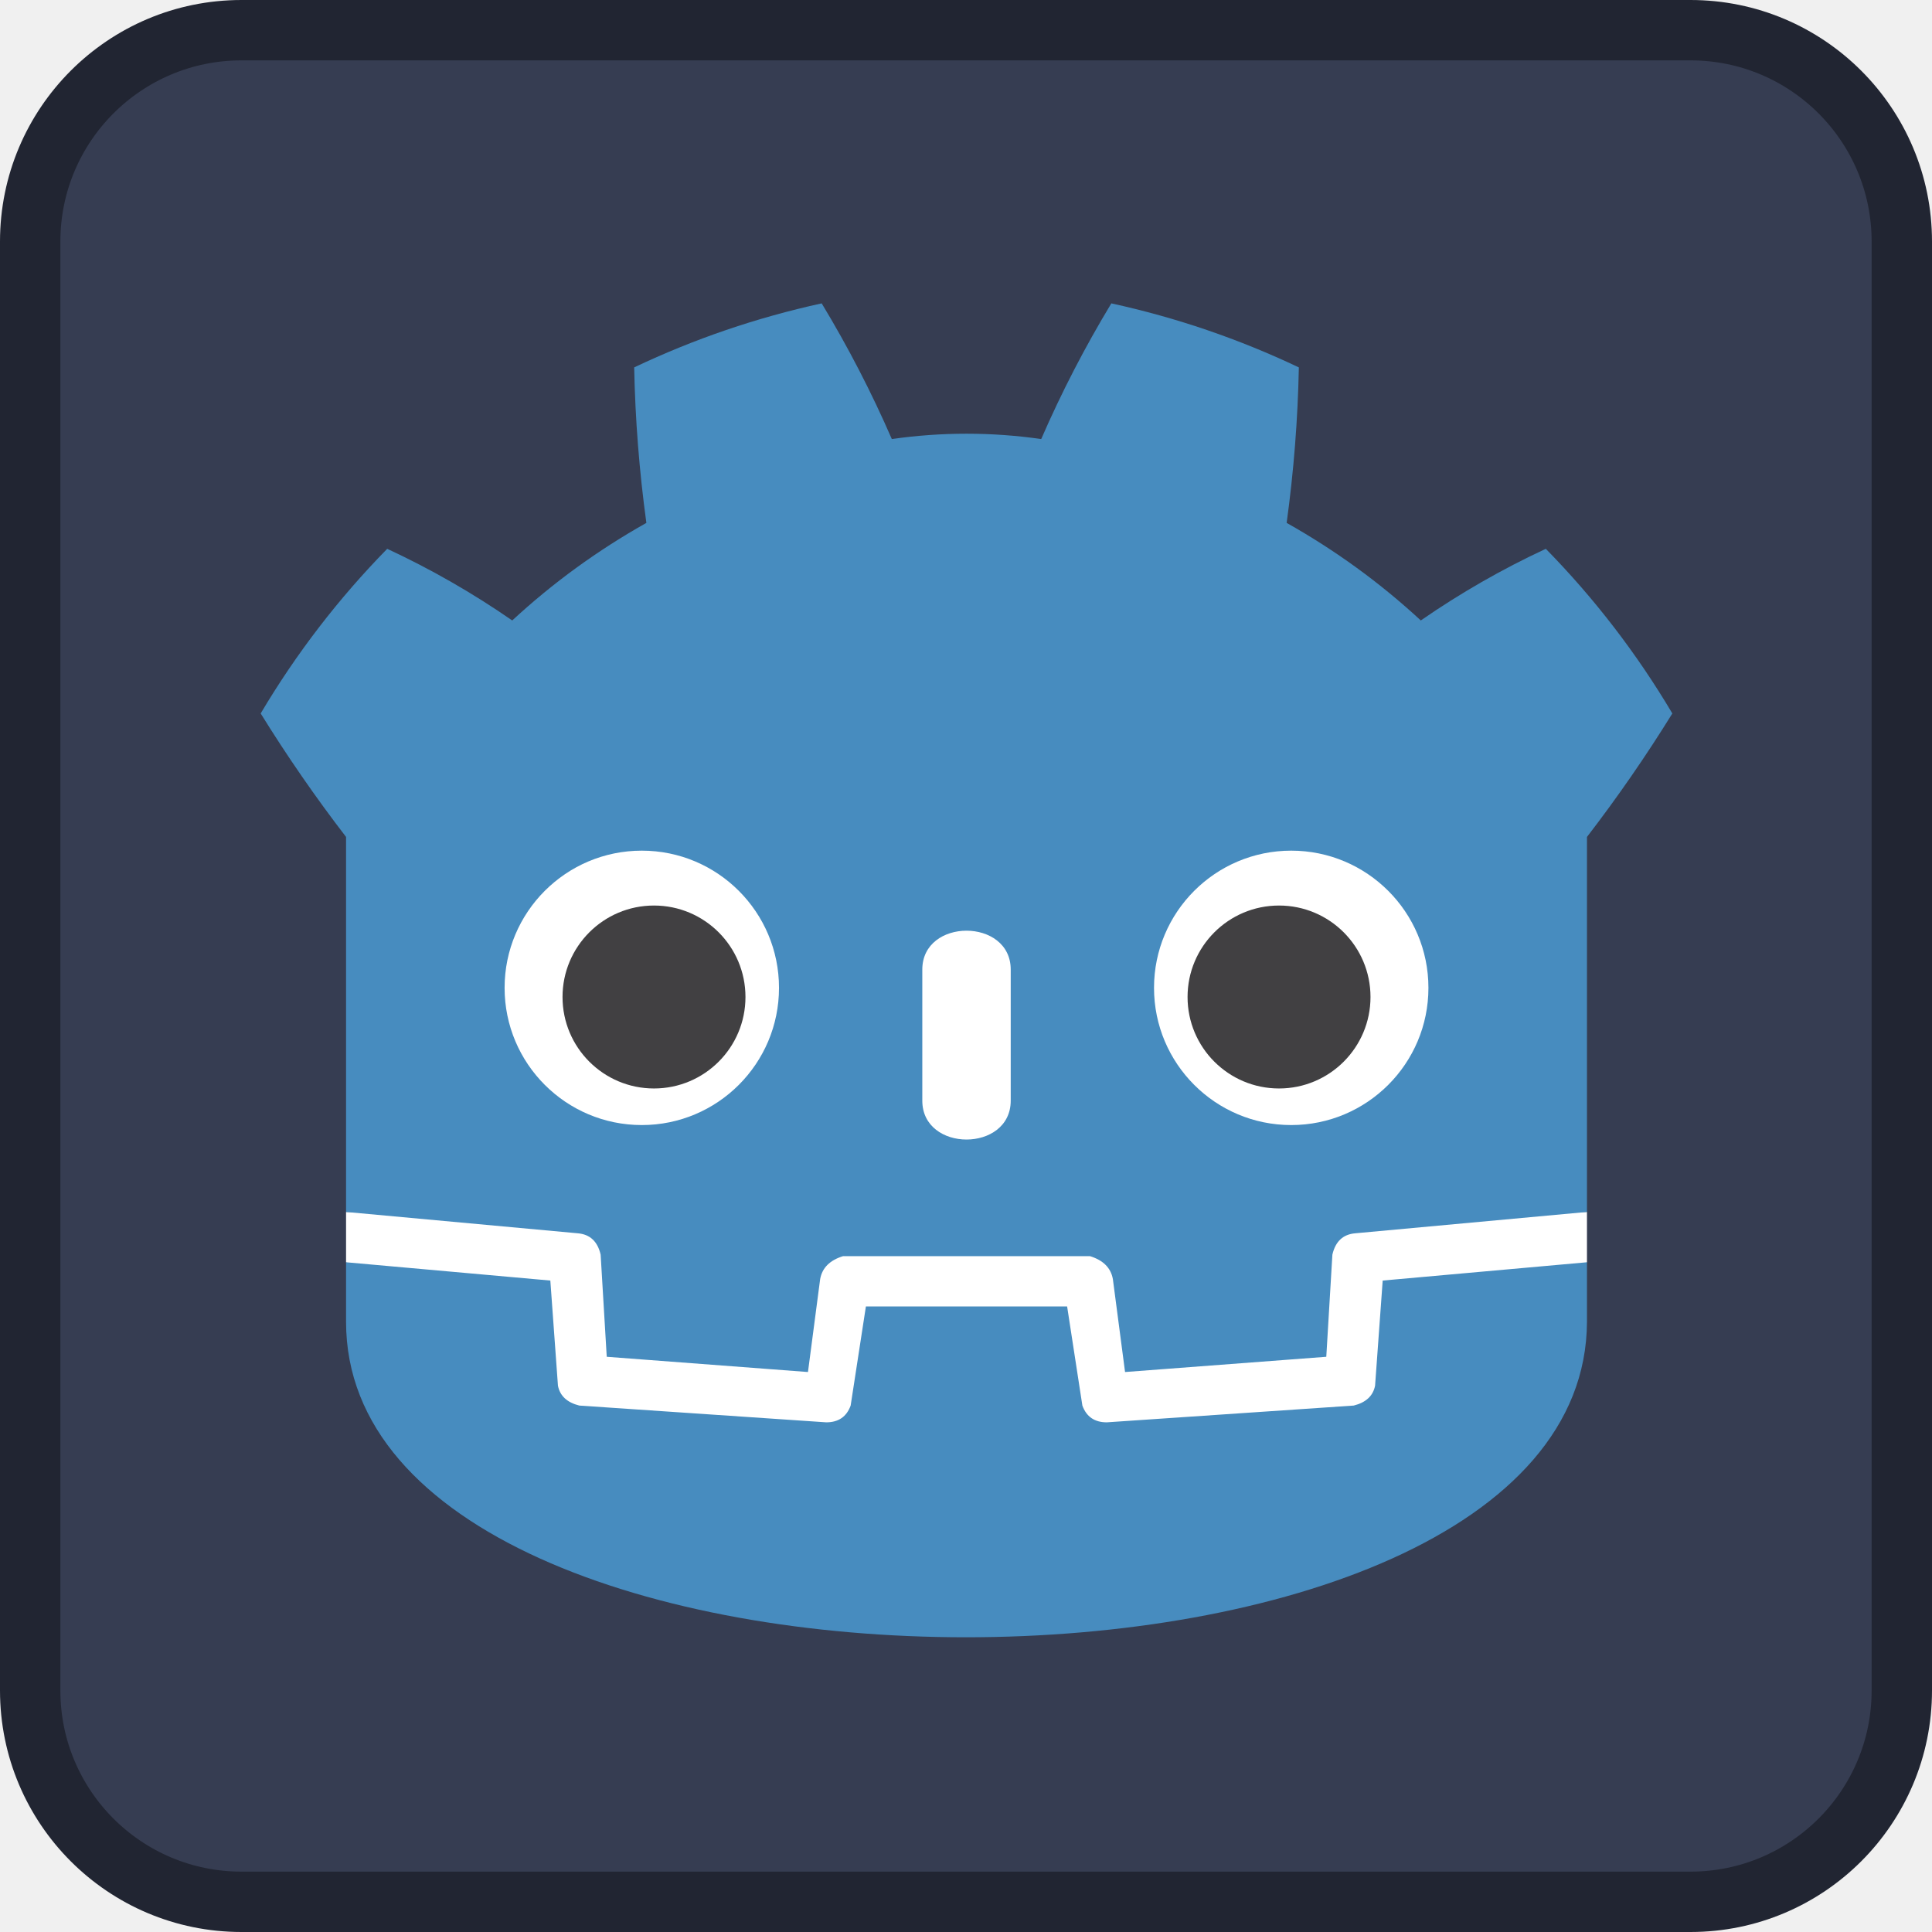
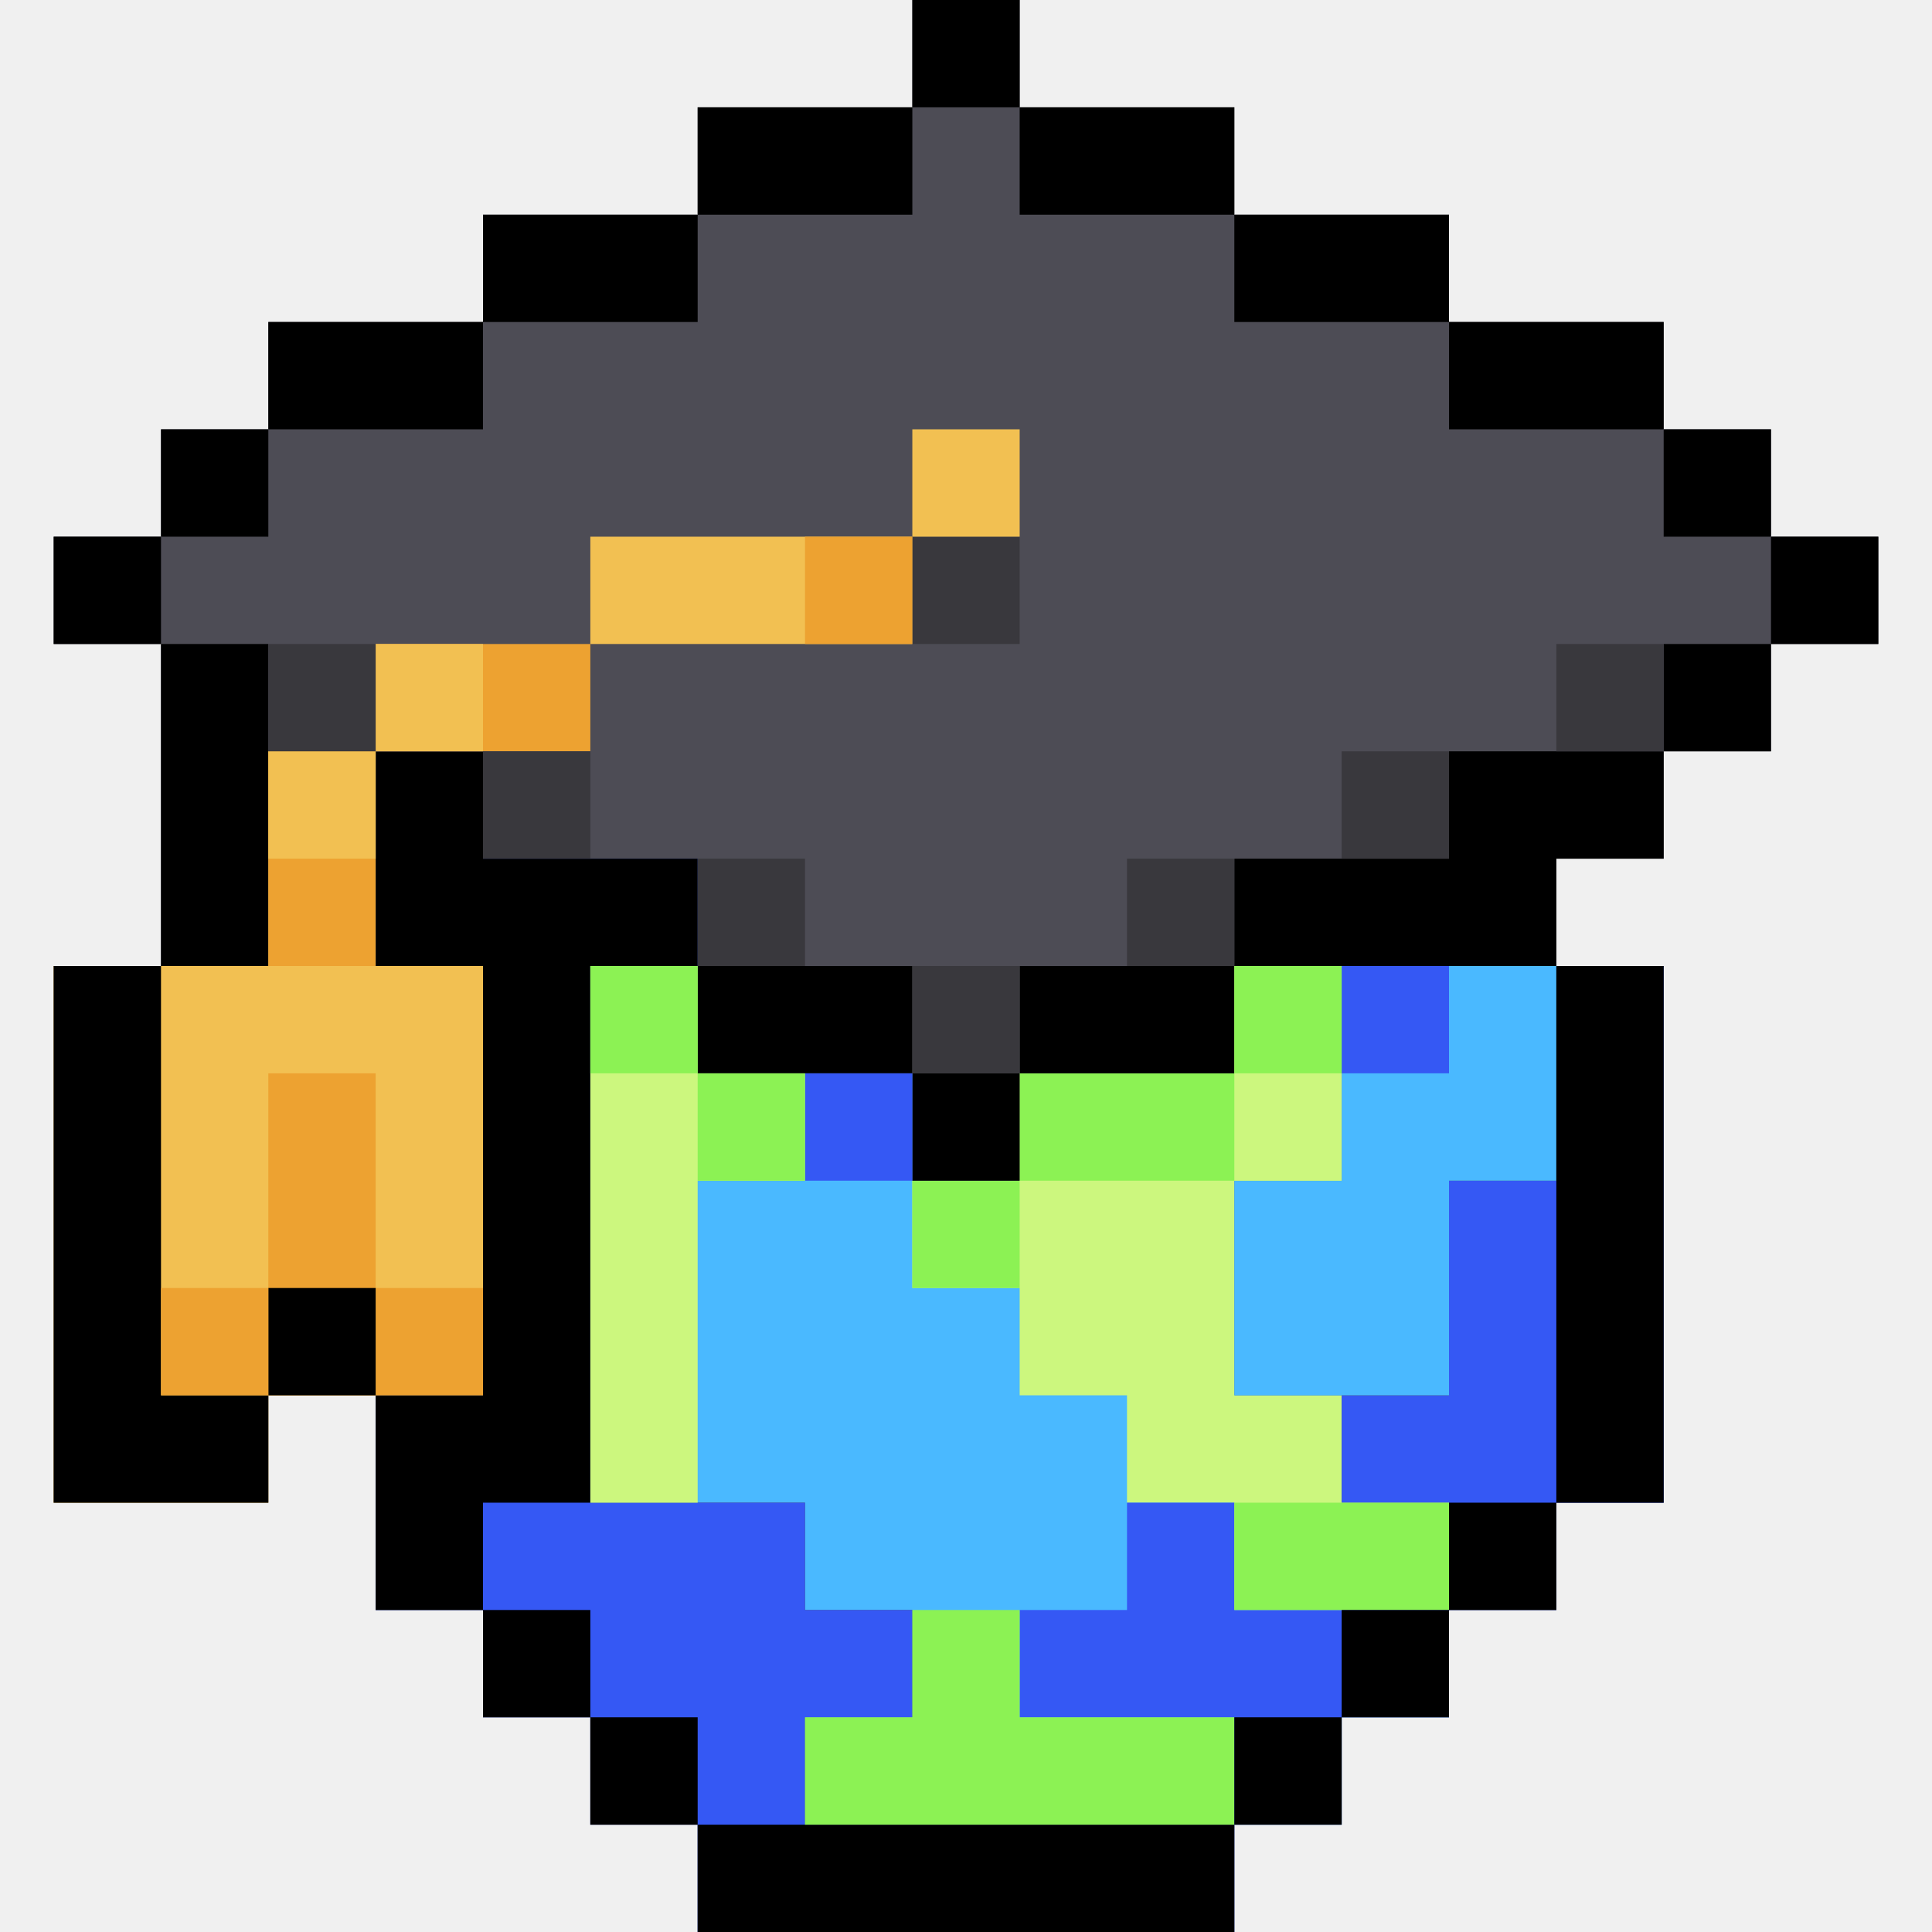
- <svg xmlns="http://www.w3.org/2000/svg" width="128" height="128">
-   <rect width="124" height="124" x="2" y="2" fill="#363d52" stroke="#212532" stroke-width="4" rx="14" />
-   <g fill="#fff" transform="translate(12.322 12.322)scale(.101)">
-     <path d="M105 673v33q407 354 814 0v-33z" />
-     <path fill="#478cbf" d="m105 673 152 14q12 1 15 14l4 67 132 10 8-61q2-11 15-15h162q13 4 15 15l8 61 132-10 4-67q3-13 15-14l152-14V427q30-39 56-81-35-59-83-108-43 20-82 47-40-37-88-64 7-51 8-102-59-28-123-42-26 43-46 89-49-7-98 0-20-46-46-89-64 14-123 42 1 51 8 102-48 27-88 64-39-27-82-47-48 49-83 108 26 42 56 81zm0 33v39c0 276 813 276 814 0v-39l-134 12-5 69q-2 10-14 13l-162 11q-12 0-16-11l-10-65H446l-10 65q-4 11-16 11l-162-11q-12-3-14-13l-5-69z" />
-     <path d="M483 600c0 34 58 34 58 0v-86c0-34-58-34-58 0z" />
-     <circle cx="725" cy="526" r="90" />
-     <circle cx="299" cy="526" r="90" />
-   </g>
-   <g fill="#414042" transform="translate(12.322 12.322)scale(.101)">
-     <circle cx="307" cy="532" r="60" />
-     <circle cx="717" cy="532" r="60" />
-   </g>
+ <svg xmlns="http://www.w3.org/2000/svg" version="1.1" width="288" height="288">
+   <path d="M0 0 C5.28 0 10.56 0 16 0 C16 5.28 16 10.56 16 16 C26.56 16 37.12 16 48 16 C48 21.28 48 26.56 48 32 C58.56 32 69.12 32 80 32 C80 37.28 80 42.56 80 48 C90.56 48 101.12 48 112 48 C112 53.28 112 58.56 112 64 C117.28 64 122.56 64 128 64 C128 69.28 128 74.56 128 80 C133.28 80 138.56 80 144 80 C144 85.28 144 90.56 144 96 C138.72 96 133.44 96 128 96 C128 101.28 128 106.56 128 112 C122.72 112 117.44 112 112 112 C112 117.28 112 122.56 112 128 C106.72 128 101.44 128 96 128 C96 133.28 96 138.56 96 144 C101.28 144 106.56 144 112 144 C112 170.4 112 196.8 112 224 C106.72 224 101.44 224 96 224 C96 229.28 96 234.56 96 240 C90.72 240 85.44 240 80 240 C80 245.28 80 250.56 80 256 C74.72 256 69.44 256 64 256 C64 261.28 64 266.56 64 272 C58.72 272 53.44 272 48 272 C48 277.28 48 282.56 48 288 C21.6 288 -4.8 288 -32 288 C-32 282.72 -32 277.44 -32 272 C-37.28 272 -42.56 272 -48 272 C-48 266.72 -48 261.44 -48 256 C-53.28 256 -58.56 256 -64 256 C-64 250.72 -64 245.44 -64 240 C-69.28 240 -74.56 240 -80 240 C-80 229.44 -80 218.88 -80 208 C-85.28 208 -90.56 208 -96 208 C-96 213.28 -96 218.56 -96 224 C-106.56 224 -117.12 224 -128 224 C-128 197.6 -128 171.2 -128 144 C-122.72 144 -117.44 144 -112 144 C-112 128.16 -112 112.32 -112 96 C-117.28 96 -122.56 96 -128 96 C-128 90.72 -128 85.44 -128 80 C-122.72 80 -117.44 80 -112 80 C-112 74.72 -112 69.44 -112 64 C-106.72 64 -101.44 64 -96 64 C-96 58.72 -96 53.44 -96 48 C-85.44 48 -74.88 48 -64 48 C-64 42.72 -64 37.44 -64 32 C-53.44 32 -42.88 32 -32 32 C-32 26.72 -32 21.44 -32 16 C-21.44 16 -10.88 16 0 16 C0 10.72 0 5.44 0 0 Z " fill="#4D4C55" transform="translate(136,0)" />
+   <path d="M0 0 C5.28 0 10.56 0 16 0 C16 5.28 16 10.56 16 16 C26.56 16 37.12 16 48 16 C48 21.28 48 26.56 48 32 C53.28 32 58.56 32 64 32 C64 26.72 64 21.44 64 16 C74.56 16 85.12 16 96 16 C96 10.72 96 5.44 96 0 C101.28 0 106.56 0 112 0 C112 10.56 112 21.12 112 32 C106.72 32 101.44 32 96 32 C96 42.56 96 53.12 96 64 C101.28 64 106.56 64 112 64 C112 69.28 112 74.56 112 80 C117.28 80 122.56 80 128 80 C128 90.56 128 101.12 128 112 C122.72 112 117.44 112 112 112 C112 117.28 112 122.56 112 128 C85.6 128 59.2 128 32 128 C32 122.72 32 117.44 32 112 C37.28 112 42.56 112 48 112 C48 106.72 48 101.44 48 96 C42.72 96 37.44 96 32 96 C32 90.72 32 85.44 32 80 C21.44 80 10.88 80 0 80 C0 53.6 0 27.2 0 0 Z " fill="#4AB9FF" transform="translate(88,144)" />
+   <path d="M0 0 C5.28 0 10.56 0 16 0 C16 5.28 16 10.56 16 16 C26.56 16 37.12 16 48 16 C48 21.28 48 26.56 48 32 C42.72 32 37.44 32 32 32 C32 58.4 32 84.8 32 112 C42.56 112 53.12 112 64 112 C64 117.28 64 122.56 64 128 C69.28 128 74.56 128 80 128 C80 133.28 80 138.56 80 144 C74.72 144 69.44 144 64 144 C64 149.28 64 154.56 64 160 C85.12 160 106.24 160 128 160 C128 165.28 128 170.56 128 176 C101.6 176 75.2 176 48 176 C48 170.72 48 165.44 48 160 C42.72 160 37.44 160 32 160 C32 154.72 32 149.44 32 144 C26.72 144 21.44 144 16 144 C16 138.72 16 133.44 16 128 C10.72 128 5.44 128 0 128 C0 117.44 0 106.88 0 96 C5.28 96 10.56 96 16 96 C16 74.88 16 53.76 16 32 C10.72 32 5.44 32 0 32 C0 21.44 0 10.88 0 0 Z " fill="#3558F4" transform="translate(56,112)" />
+   <path d="M0 0 C5.28 0 10.56 0 16 0 C16 10.56 16 21.12 16 32 C21.28 32 26.56 32 32 32 C32 53.12 32 74.24 32 96 C21.44 96 10.88 96 0 96 C0 101.28 0 106.56 0 112 C-10.56 112 -21.12 112 -32 112 C-32 85.6 -32 59.2 -32 32 C-21.44 32 -10.88 32 0 32 C0 21.44 0 10.88 0 0 Z " fill="#F2C052" transform="translate(40,112)" />
+   <path d="M0 0 C5.28 0 10.56 0 16 0 C16 10.56 16 21.12 16 32 C10.72 32 5.44 32 0 32 C0 42.56 0 53.12 0 64 C5.28 64 10.56 64 16 64 C16 69.28 16 74.56 16 80 C21.28 80 26.56 80 32 80 C32 85.28 32 90.56 32 96 C21.44 96 10.88 96 0 96 C0 90.72 0 85.44 0 80 C-5.28 80 -10.56 80 -16 80 C-16 74.72 -16 69.44 -16 64 C-21.28 64 -26.56 64 -32 64 C-32 58.72 -32 53.44 -32 48 C-37.28 48 -42.56 48 -48 48 C-48 42.72 -48 37.44 -48 32 C-42.72 32 -37.44 32 -32 32 C-32 26.72 -32 21.44 -32 16 C-21.44 16 -10.88 16 0 16 C0 10.72 0 5.44 0 0 Z " fill="#CCF77E" transform="translate(184,144)" />
+   <path d="M0 0 C5.28 0 10.56 0 16 0 C16 5.28 16 10.56 16 16 C26.56 16 37.12 16 48 16 C48 21.28 48 26.56 48 32 C42.72 32 37.44 32 32 32 C32 58.4 32 84.8 32 112 C26.72 112 21.44 112 16 112 C16 117.28 16 122.56 16 128 C10.72 128 5.44 128 0 128 C0 117.44 0 106.88 0 96 C5.28 96 10.56 96 16 96 C16 74.88 16 53.76 16 32 C10.72 32 5.44 32 0 32 C0 21.44 0 10.88 0 0 Z " fill="#000000" transform="translate(56,112)" />
+   <path d="M0 0 C5.28 0 10.56 0 16 0 C16 26.4 16 52.8 16 80 C10.72 80 5.44 80 0 80 C0 85.28 0 90.56 0 96 C-5.28 96 -10.56 96 -16 96 C-16 90.72 -16 85.44 -16 80 C-21.28 80 -26.56 80 -32 80 C-32 74.72 -32 69.44 -32 64 C-26.72 64 -21.44 64 -16 64 C-16 53.44 -16 42.88 -16 32 C-10.72 32 -5.44 32 0 32 C0 21.44 0 10.88 0 0 Z " fill="#3558F4" transform="translate(232,144)" />
+   <path d="M0 0 C10.56 0 21.12 0 32 0 C32 10.56 32 21.12 32 32 C26.72 32 21.44 32 16 32 C16 42.56 16 53.12 16 64 C5.44 64 -5.12 64 -16 64 C-16 53.44 -16 42.88 -16 32 C-10.72 32 -5.44 32 0 32 C0 21.44 0 10.88 0 0 Z " fill="#4AB9FF" transform="translate(200,144)" />
+   <path d="M0 0 C5.28 0 10.56 0 16 0 C16 5.28 16 10.56 16 16 C26.56 16 37.12 16 48 16 C48 21.28 48 26.56 48 32 C42.72 32 37.44 32 32 32 C32 37.28 32 42.56 32 48 C26.72 48 21.44 48 16 48 C16 42.72 16 37.44 16 32 C5.44 32 -5.12 32 -16 32 C-16 26.72 -16 21.44 -16 16 C-10.72 16 -5.44 16 0 16 C0 10.72 0 5.44 0 0 Z " fill="#3558F4" transform="translate(168,224)" />
+   <path d="M0 0 C5.28 0 10.56 0 16 0 C16 5.28 16 10.56 16 16 C21.28 16 26.56 16 32 16 C32 21.28 32 26.56 32 32 C26.72 32 21.44 32 16 32 C16 47.84 16 63.68 16 80 C10.72 80 5.44 80 0 80 C0 53.6 0 27.2 0 0 Z " fill="#CCF77E" transform="translate(88,144)" />
+   <path d="M0 0 C5.28 0 10.56 0 16 0 C16 21.12 16 42.24 16 64 C21.28 64 26.56 64 32 64 C32 69.28 32 74.56 32 80 C21.44 80 10.88 80 0 80 C0 53.6 0 27.2 0 0 Z " fill="#000000" transform="translate(8,144)" />
+   <path d="M0 0 C26.4 0 52.8 0 80 0 C80 5.28 80 10.56 80 16 C53.6 16 27.2 16 0 16 C0 10.72 0 5.44 0 0 Z " fill="#000000" transform="translate(104,272)" />
+   <path d="M0 0 C5.28 0 10.56 0 16 0 C16 5.28 16 10.56 16 16 C26.56 16 37.12 16 48 16 C48 21.28 48 26.56 48 32 C26.88 32 5.76 32 -16 32 C-16 26.72 -16 21.44 -16 16 C-10.72 16 -5.44 16 0 16 C0 10.72 0 5.44 0 0 Z " fill="#8CF254" transform="translate(136,240)" />
+   <path d="M0 0 C5.28 0 10.56 0 16 0 C16 26.4 16 52.8 16 80 C10.72 80 5.44 80 0 80 C0 53.6 0 27.2 0 0 Z " fill="#000000" transform="translate(232,144)" />
+   <path d="M0 0 C10.56 0 21.12 0 32 0 C32 5.28 32 10.56 32 16 C26.72 16 21.44 16 16 16 C16 21.28 16 26.56 16 32 C0.16 32 -15.68 32 -32 32 C-32 26.72 -32 21.44 -32 16 C-21.44 16 -10.88 16 0 16 C0 10.72 0 5.44 0 0 Z " fill="#000000" transform="translate(216,112)" />
+   <path d="M0 0 C5.28 0 10.56 0 16 0 C16 10.56 16 21.12 16 32 C0.16 32 -15.68 32 -32 32 C-32 26.72 -32 21.44 -32 16 C-21.44 16 -10.88 16 0 16 C0 10.72 0 5.44 0 0 Z " fill="#CCF77E" transform="translate(184,144)" />
+   <path d="M0 0 C5.28 0 10.56 0 16 0 C16 15.84 16 31.68 16 48 C10.72 48 5.44 48 0 48 C0 32.16 0 16.32 0 0 Z " fill="#EDA231" transform="translate(40,160)" />
+   <path d="M0 0 C5.28 0 10.56 0 16 0 C16 15.84 16 31.68 16 48 C10.72 48 5.44 48 0 48 C0 32.16 0 16.32 0 0 Z " fill="#000000" transform="translate(24,96)" />
+   <path d="M0 0 C15.84 0 31.68 0 48 0 C48 5.28 48 10.56 48 16 C32.16 16 16.32 16 0 16 C0 10.72 0 5.44 0 0 Z " fill="#F2C052" transform="translate(88,80)" />
+   <path d="M0 0 C10.56 0 21.12 0 32 0 C32 5.28 32 10.56 32 16 C21.44 16 10.88 16 0 16 C0 10.72 0 5.44 0 0 Z " fill="#8CF254" transform="translate(184,224)" />
+   <path d="M0 0 C10.56 0 21.12 0 32 0 C32 5.28 32 10.56 32 16 C21.44 16 10.88 16 0 16 C0 10.72 0 5.44 0 0 Z " fill="#8CF254" transform="translate(152,160)" />
+   <path d="M0 0 C10.56 0 21.12 0 32 0 C32 5.28 32 10.56 32 16 C21.44 16 10.88 16 0 16 C0 10.72 0 5.44 0 0 Z " fill="#000000" transform="translate(152,144)" />
+   <path d="M0 0 C10.56 0 21.12 0 32 0 C32 5.28 32 10.56 32 16 C21.44 16 10.88 16 0 16 C0 10.72 0 5.44 0 0 Z " fill="#000000" transform="translate(104,144)" />
+   <path d="M0 0 C5.28 0 10.56 0 16 0 C16 10.56 16 21.12 16 32 C10.72 32 5.44 32 0 32 C0 21.44 0 10.88 0 0 Z " fill="#EDA231" transform="translate(40,112)" />
+   <path d="M0 0 C10.56 0 21.12 0 32 0 C32 5.28 32 10.56 32 16 C21.44 16 10.88 16 0 16 C0 10.72 0 5.44 0 0 Z " fill="#EDA231" transform="translate(56,96)" />
+   <path d="M0 0 C10.56 0 21.12 0 32 0 C32 5.28 32 10.56 32 16 C21.44 16 10.88 16 0 16 C0 10.72 0 5.44 0 0 Z " fill="#000000" transform="translate(216,48)" />
+   <path d="M0 0 C10.56 0 21.12 0 32 0 C32 5.28 32 10.56 32 16 C21.44 16 10.88 16 0 16 C0 10.72 0 5.44 0 0 Z " fill="#000000" transform="translate(40,48)" />
+   <path d="M0 0 C10.56 0 21.12 0 32 0 C32 5.28 32 10.56 32 16 C21.44 16 10.88 16 0 16 C0 10.72 0 5.44 0 0 Z " fill="#000000" transform="translate(184,32)" />
+   <path d="M0 0 C10.56 0 21.12 0 32 0 C32 5.28 32 10.56 32 16 C21.44 16 10.88 16 0 16 C0 10.72 0 5.44 0 0 Z " fill="#000000" transform="translate(72,32)" />
+   <path d="M0 0 C10.56 0 21.12 0 32 0 C32 5.28 32 10.56 32 16 C21.44 16 10.88 16 0 16 C0 10.72 0 5.44 0 0 Z " fill="#000000" transform="translate(152,16)" />
+   <path d="M0 0 C10.56 0 21.12 0 32 0 C32 5.28 32 10.56 32 16 C21.44 16 10.88 16 0 16 C0 10.72 0 5.44 0 0 Z " fill="#000000" transform="translate(104,16)" />
+   <path d="M0 0 C5.28 0 10.56 0 16 0 C16 5.28 16 10.56 16 16 C10.72 16 5.44 16 0 16 C0 10.72 0 5.44 0 0 Z " fill="#000000" transform="translate(184,256)" />
+   <path d="M0 0 C5.28 0 10.56 0 16 0 C16 5.28 16 10.56 16 16 C10.72 16 5.44 16 0 16 C0 10.72 0 5.44 0 0 Z " fill="#000000" transform="translate(88,256)" />
+   <path d="M0 0 C5.28 0 10.56 0 16 0 C16 5.28 16 10.56 16 16 C10.72 16 5.44 16 0 16 C0 10.72 0 5.44 0 0 Z " fill="#000000" transform="translate(200,240)" />
+   <path d="M0 0 C5.28 0 10.56 0 16 0 C16 5.28 16 10.56 16 16 C10.72 16 5.44 16 0 16 C0 10.72 0 5.44 0 0 Z " fill="#000000" transform="translate(72,240)" />
+   <path d="M0 0 C5.28 0 10.56 0 16 0 C16 5.28 16 10.56 16 16 C10.72 16 5.44 16 0 16 C0 10.72 0 5.44 0 0 Z " fill="#000000" transform="translate(216,224)" />
+   <path d="M0 0 C5.28 0 10.56 0 16 0 C16 5.28 16 10.56 16 16 C10.72 16 5.44 16 0 16 C0 10.72 0 5.44 0 0 Z " fill="#EDA231" transform="translate(56,192)" />
+   <path d="M0 0 C5.28 0 10.56 0 16 0 C16 5.28 16 10.56 16 16 C10.72 16 5.44 16 0 16 C0 10.72 0 5.44 0 0 Z " fill="#000000" transform="translate(40,192)" />
+   <path d="M0 0 C5.28 0 10.56 0 16 0 C16 5.28 16 10.56 16 16 C10.72 16 5.44 16 0 16 C0 10.72 0 5.44 0 0 Z " fill="#EDA231" transform="translate(24,192)" />
+   <path d="M0 0 C5.28 0 10.56 0 16 0 C16 5.28 16 10.56 16 16 C10.72 16 5.44 16 0 16 C0 10.72 0 5.44 0 0 Z " fill="#8CF254" transform="translate(136,176)" />
+   <path d="M0 0 C5.28 0 10.56 0 16 0 C16 5.28 16 10.56 16 16 C10.72 16 5.44 16 0 16 C0 10.72 0 5.44 0 0 Z " fill="#000000" transform="translate(136,160)" />
+   <path d="M0 0 C5.28 0 10.56 0 16 0 C16 5.28 16 10.56 16 16 C10.72 16 5.44 16 0 16 C0 10.72 0 5.44 0 0 Z " fill="#3558F4" transform="translate(120,160)" />
+   <path d="M0 0 C5.28 0 10.56 0 16 0 C16 5.28 16 10.56 16 16 C10.72 16 5.44 16 0 16 C0 10.72 0 5.44 0 0 Z " fill="#8CF254" transform="translate(104,160)" />
+   <path d="M0 0 C5.28 0 10.56 0 16 0 C16 5.28 16 10.56 16 16 C10.72 16 5.44 16 0 16 C0 10.72 0 5.44 0 0 Z " fill="#3558F4" transform="translate(200,144)" />
+   <path d="M0 0 C5.28 0 10.56 0 16 0 C16 5.28 16 10.56 16 16 C10.72 16 5.44 16 0 16 C0 10.72 0 5.44 0 0 Z " fill="#8CF254" transform="translate(184,144)" />
+   <path d="M0 0 C5.28 0 10.56 0 16 0 C16 5.28 16 10.56 16 16 C10.72 16 5.44 16 0 16 C0 10.72 0 5.44 0 0 Z " fill="#39383D" transform="translate(136,144)" />
+   <path d="M0 0 C5.28 0 10.56 0 16 0 C16 5.28 16 10.56 16 16 C10.72 16 5.44 16 0 16 C0 10.72 0 5.44 0 0 Z " fill="#8CF254" transform="translate(88,144)" />
+   <path d="M0 0 C5.28 0 10.56 0 16 0 C16 5.28 16 10.56 16 16 C10.72 16 5.44 16 0 16 C0 10.72 0 5.44 0 0 Z " fill="#39383D" transform="translate(168,128)" />
+   <path d="M0 0 C5.28 0 10.56 0 16 0 C16 5.28 16 10.56 16 16 C10.72 16 5.44 16 0 16 C0 10.72 0 5.44 0 0 Z " fill="#39383D" transform="translate(104,128)" />
+   <path d="M0 0 C5.28 0 10.56 0 16 0 C16 5.28 16 10.56 16 16 C10.72 16 5.44 16 0 16 C0 10.72 0 5.44 0 0 Z " fill="#39383D" transform="translate(200,112)" />
+   <path d="M0 0 C5.28 0 10.56 0 16 0 C16 5.28 16 10.56 16 16 C10.72 16 5.44 16 0 16 C0 10.72 0 5.44 0 0 Z " fill="#39383D" transform="translate(72,112)" />
+   <path d="M0 0 C5.28 0 10.56 0 16 0 C16 5.28 16 10.56 16 16 C10.72 16 5.44 16 0 16 C0 10.72 0 5.44 0 0 Z " fill="#F2C052" transform="translate(40,112)" />
+   <path d="M0 0 C5.28 0 10.56 0 16 0 C16 5.28 16 10.56 16 16 C10.72 16 5.44 16 0 16 C0 10.72 0 5.44 0 0 Z " fill="#000000" transform="translate(248,96)" />
+   <path d="M0 0 C5.28 0 10.56 0 16 0 C16 5.28 16 10.56 16 16 C10.72 16 5.44 16 0 16 C0 10.72 0 5.44 0 0 Z " fill="#39383D" transform="translate(232,96)" />
+   <path d="M0 0 C5.28 0 10.56 0 16 0 C16 5.28 16 10.56 16 16 C10.72 16 5.44 16 0 16 C0 10.72 0 5.44 0 0 Z " fill="#F2C052" transform="translate(56,96)" />
+   <path d="M0 0 C5.28 0 10.56 0 16 0 C16 5.28 16 10.56 16 16 C10.72 16 5.44 16 0 16 C0 10.72 0 5.44 0 0 Z " fill="#39383D" transform="translate(40,96)" />
+   <path d="M0 0 C5.28 0 10.56 0 16 0 C16 5.28 16 10.56 16 16 C10.72 16 5.44 16 0 16 C0 10.72 0 5.44 0 0 Z " fill="#000000" transform="translate(264,80)" />
+   <path d="M0 0 C5.28 0 10.56 0 16 0 C16 5.28 16 10.56 16 16 C10.72 16 5.44 16 0 16 C0 10.72 0 5.44 0 0 Z " fill="#39383D" transform="translate(136,80)" />
+   <path d="M0 0 C5.28 0 10.56 0 16 0 C16 5.28 16 10.56 16 16 C10.72 16 5.44 16 0 16 C0 10.72 0 5.44 0 0 Z " fill="#EDA231" transform="translate(120,80)" />
+   <path d="M0 0 C5.28 0 10.56 0 16 0 C16 5.28 16 10.56 16 16 C10.72 16 5.44 16 0 16 C0 10.72 0 5.44 0 0 Z " fill="#000000" transform="translate(8,80)" />
+   <path d="M0 0 C5.28 0 10.56 0 16 0 C16 5.28 16 10.56 16 16 C10.72 16 5.44 16 0 16 C0 10.72 0 5.44 0 0 Z " fill="#000000" transform="translate(248,64)" />
+   <path d="M0 0 C5.28 0 10.56 0 16 0 C16 5.28 16 10.56 16 16 C10.72 16 5.44 16 0 16 C0 10.72 0 5.44 0 0 Z " fill="#F2C052" transform="translate(136,64)" />
+   <path d="M0 0 C5.28 0 10.56 0 16 0 C16 5.28 16 10.56 16 16 C10.72 16 5.44 16 0 16 C0 10.72 0 5.44 0 0 Z " fill="#000000" transform="translate(24,64)" />
+   <path d="M0 0 C5.28 0 10.56 0 16 0 C16 5.28 16 10.56 16 16 C10.72 16 5.44 16 0 16 C0 10.72 0 5.44 0 0 Z " fill="#000000" transform="translate(136,0)" />
</svg>
